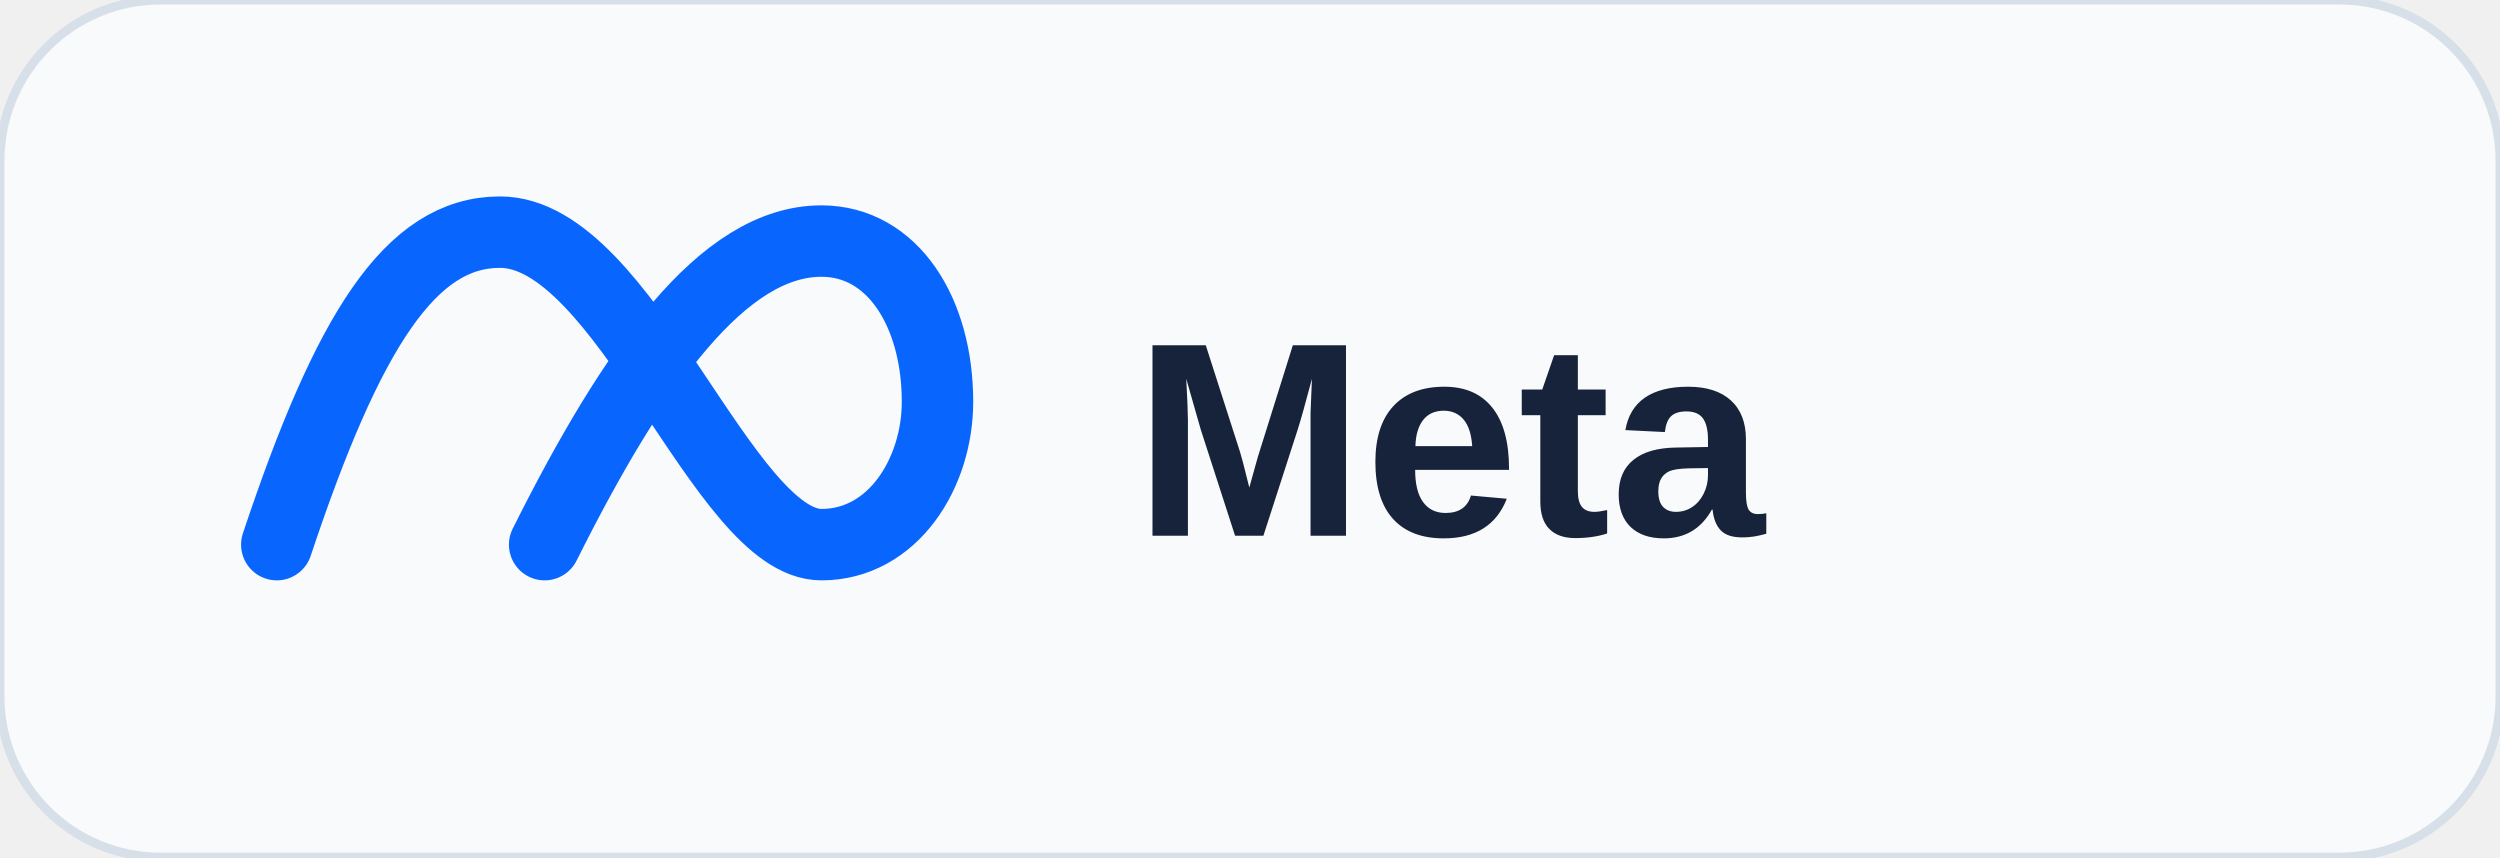
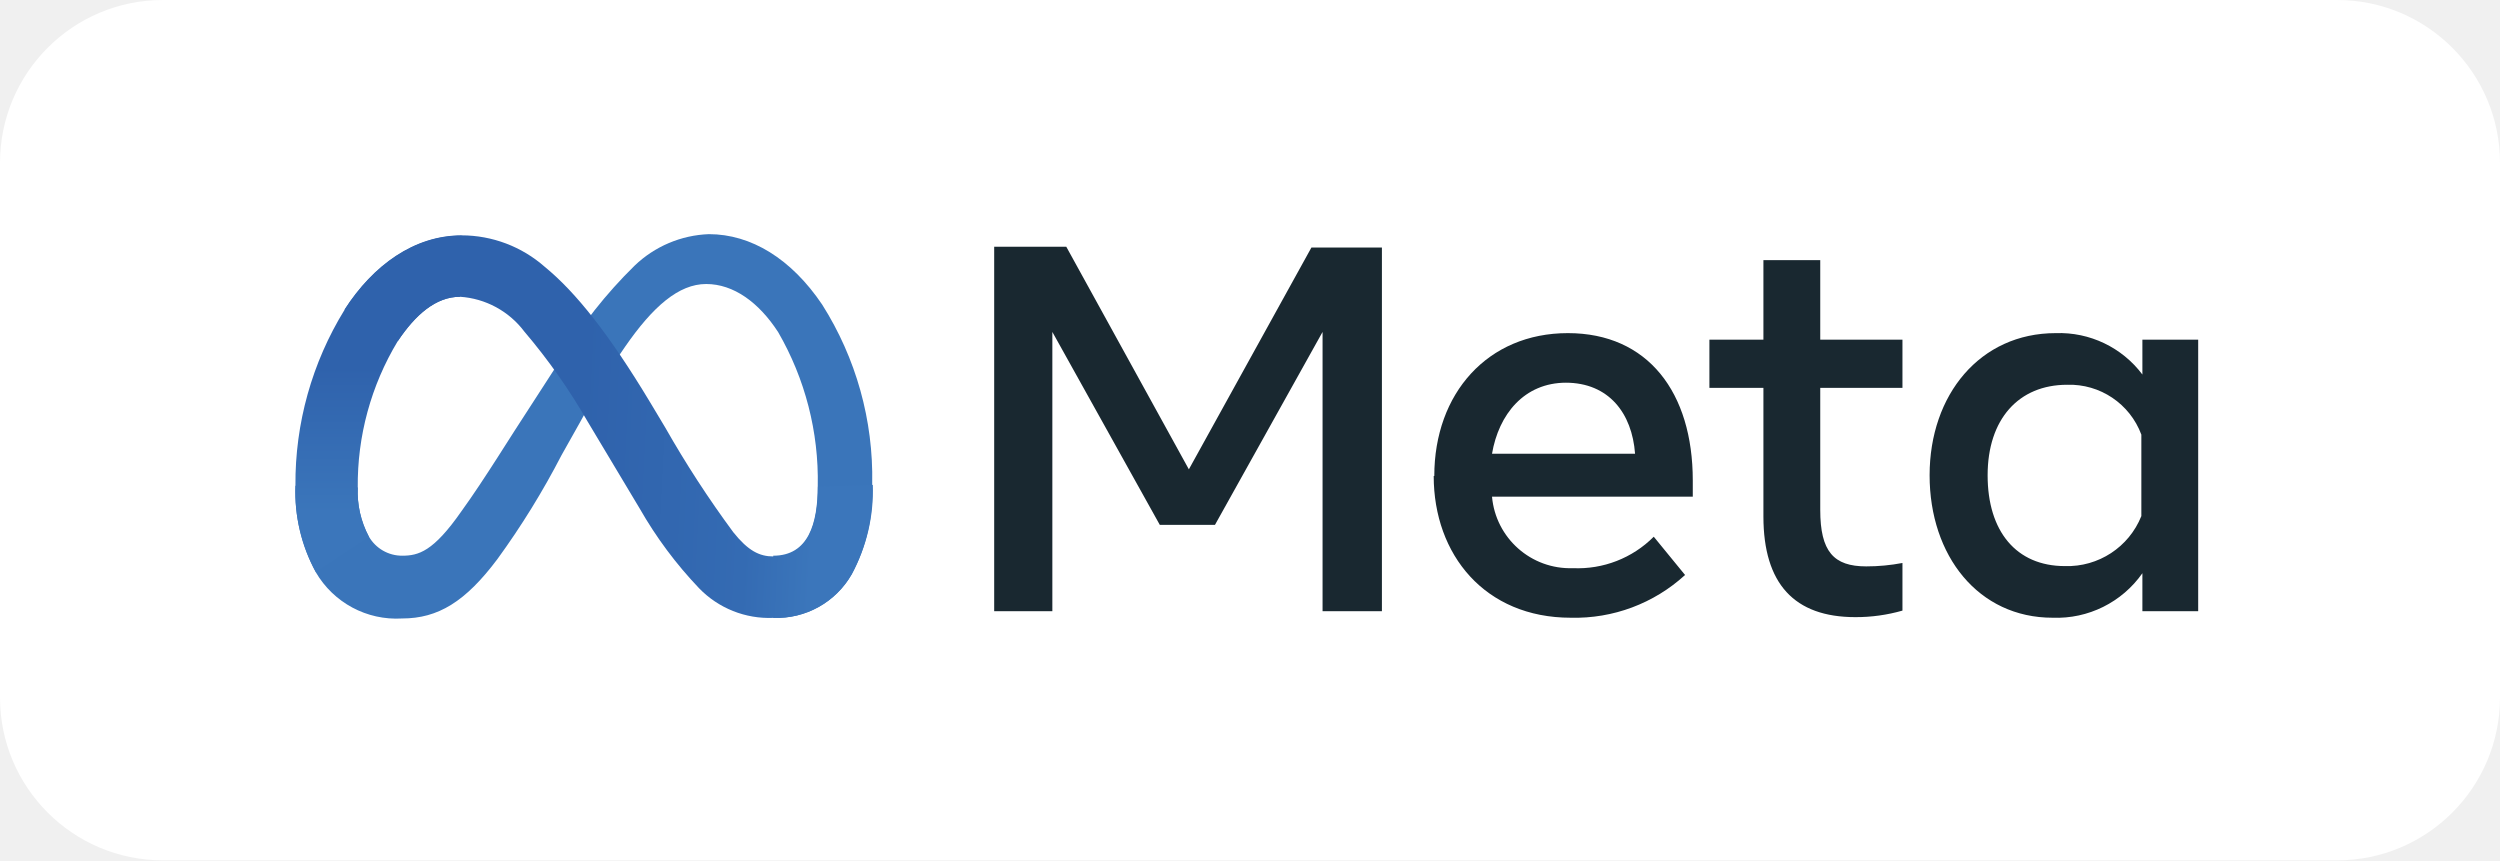
- <svg xmlns="http://www.w3.org/2000/svg" width="280" height="96" viewBox="0 0 280 96" role="img" aria-labelledby="title">
-   <rect width="280" height="96" rx="18" fill="#f8fafc" stroke="#d7e0e8" />
-   <path d="M31 61c8-24 15-35 25-35 14 0 25 35 36 35 8 0 13-8 13-16 0-10-5-18-13-18-11 0-21 14-31 34" fill="none" stroke="#0866ff" stroke-width="8" stroke-linecap="round" />
-   <text x="127" y="60" fill="#17233a" font-family="Arial,sans-serif" font-size="31" font-weight="700">Meta</text>
+ <svg xmlns="http://www.w3.org/2000/svg" viewBox="0 0 168.48 57.98">
+   <defs>
+     <style>.cls-1{fill:#fff;}.cls-2{fill:#3a75ba;}.cls-3{fill:url(#Degradado_sin_nombre_3);}.cls-4{fill:url(#Degradado_sin_nombre_2);}.cls-5{fill:#192830;}</style>
+     <linearGradient id="Degradado_sin_nombre_3" x1="28.34" y1="765.25" x2="55.11" y2="763.89" gradientTransform="matrix(1, 0, 0, -1, 0, 793.3)" gradientUnits="userSpaceOnUse">
+       <stop offset="0" stop-color="#2f62ac" />
+       <stop offset="0.4" stop-color="#2f62ac" />
+       <stop offset="0.83" stop-color="#346bb3" />
+       <stop offset="1" stop-color="#3b76bb" />
+     </linearGradient>
+     <linearGradient id="Degradado_sin_nombre_2" x1="25.51" y1="758.69" x2="25.51" y2="768.57" gradientTransform="matrix(1, 0, 0, -1, 0, 793.3)" gradientUnits="userSpaceOnUse">
+       <stop offset="0" stop-color="#3b76bb" />
+       <stop offset="1" stop-color="#2f62ac" />
+     </linearGradient>
+   </defs>
+   <g id="Capa_2" data-name="Capa 2">
+     <g id="Capa_1-2" data-name="Capa 1">
+       <rect class="cls-1" width="168.48" height="57.98" rx="10.98" />
+       <path id="Logo0" class="cls-2" d="M24.11,32.85a6.44,6.44,0,0,0,.75,3.31,2.58,2.58,0,0,0,2.24,1.29c1.1,0,2.1-.27,4-3,1.55-2.14,3.37-5.14,4.6-7l2.07-3.2a31.56,31.56,0,0,1,5-6.35,7.63,7.63,0,0,1,5-2.12c2.85,0,5.56,1.66,7.64,4.75a21.75,21.75,0,0,1,3.37,12.07A11.8,11.8,0,0,1,57.4,38.7a5.84,5.84,0,0,1-5.29,2.94V37.45c2.38,0,3-2.19,3-4.7a19.89,19.89,0,0,0-2.67-10.37c-1.3-2-3-3.24-4.85-3.24S44,20.66,42.13,23.36c-1,1.43-2,3.18-3.07,5.15l-1.22,2.17a54.09,54.09,0,0,1-4.32,7c-2.15,2.87-4,4-6.42,4a6.29,6.29,0,0,1-5.82-3.12,11.32,11.32,0,0,1-1.37-5.82Z" />
+       <path id="Logo1" class="cls-3" d="M23.22,20.86c1.93-3,4.7-5,7.89-5a8.5,8.5,0,0,1,5.6,2.12c2.09,1.71,4.33,4.52,7.12,9.16l1,1.67a70.46,70.46,0,0,0,4.59,7.06c1,1.25,1.76,1.63,2.7,1.63,2.38,0,3-2.19,3-4.7l3.7-.12A11.8,11.8,0,0,1,57.4,38.7a5.84,5.84,0,0,1-5.29,2.94,6.57,6.57,0,0,1-5-2,27.67,27.67,0,0,1-4-5.37l-3.49-5.83a40.38,40.38,0,0,0-4.28-6.09A5.91,5.91,0,0,0,31,20C29.38,20,28,21.2,26.8,23Z" />
+       <path id="Logo2" class="cls-4" d="M31,20C29.38,20,28,21.2,26.8,23a18.73,18.73,0,0,0-2.69,9.87,6.44,6.44,0,0,0,.75,3.31l-3.58,2.36a11.32,11.32,0,0,1-1.37-5.82,22.26,22.26,0,0,1,3.31-11.84c1.93-3,4.7-5,7.89-5Z" />
+       <path id="Text" class="cls-5" d="M67,16.63h4.86l8.26,15,8.26-14.95h4.75V41.19h-4V22.37l-7.25,13H78.16l-7.24-13V41.19H67Zm38.55,9.16c-2.84,0-4.55,2.14-5,4.79h9.64c-.2-2.73-1.77-4.79-4.68-4.79Zm-8.89,6.29c0-5.57,3.6-9.63,9-9.63s8.42,4,8.42,9.93v1.09H100.55A5.29,5.29,0,0,0,106,38.29a7.23,7.23,0,0,0,5.45-2.12l2.11,2.58a11,11,0,0,1-7.7,2.88C100.08,41.63,96.62,37.39,96.62,32.08Zm22.18-5.94h-3.64V22.89h3.64V17.53h3.83v5.36h5.54v3.25h-5.54v8.22c0,2.81.9,3.81,3.1,3.81a13,13,0,0,0,2.44-.23v3.21a11.39,11.39,0,0,1-3.17.44q-6.19,0-6.2-6.77Zm25.47,3.15a5.16,5.16,0,0,0-5-3.36c-3.27,0-5.36,2.32-5.36,6.1s1.93,6.12,5.21,6.12a5.37,5.37,0,0,0,5.15-3.37Zm3.83,11.9h-3.76V38.63a7.06,7.06,0,0,1-6.05,3c-5,0-8.29-4.17-8.29-9.6s3.4-9.58,8.5-9.58a7,7,0,0,1,5.84,2.79V22.89h3.76Z" />
+     </g>
+   </g>
</svg>
